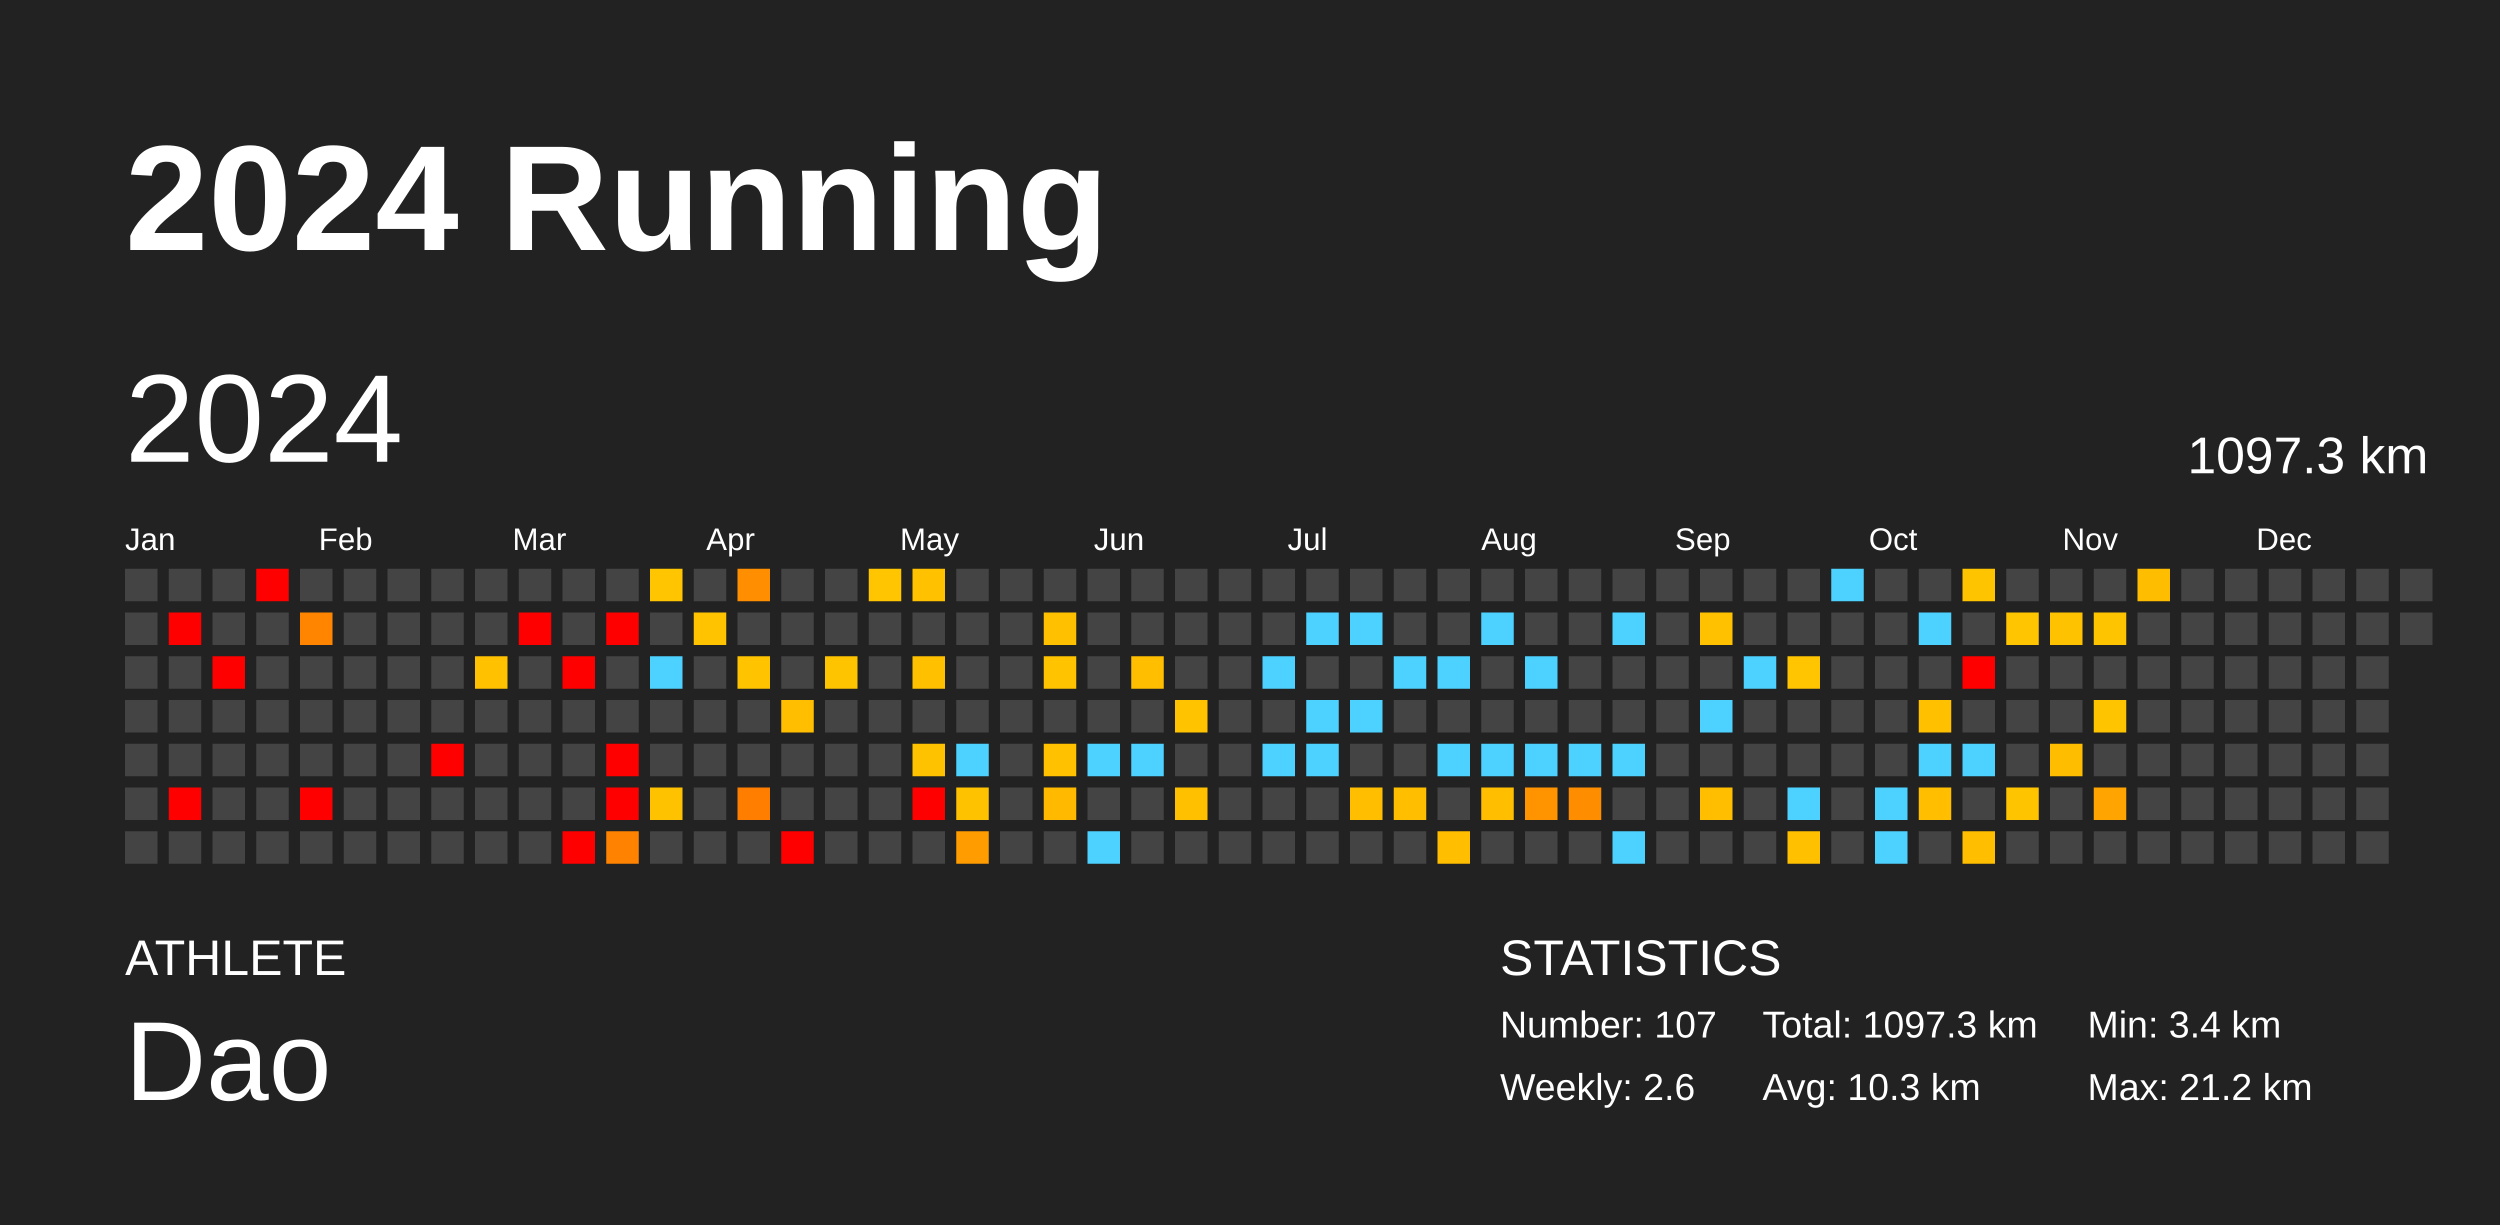
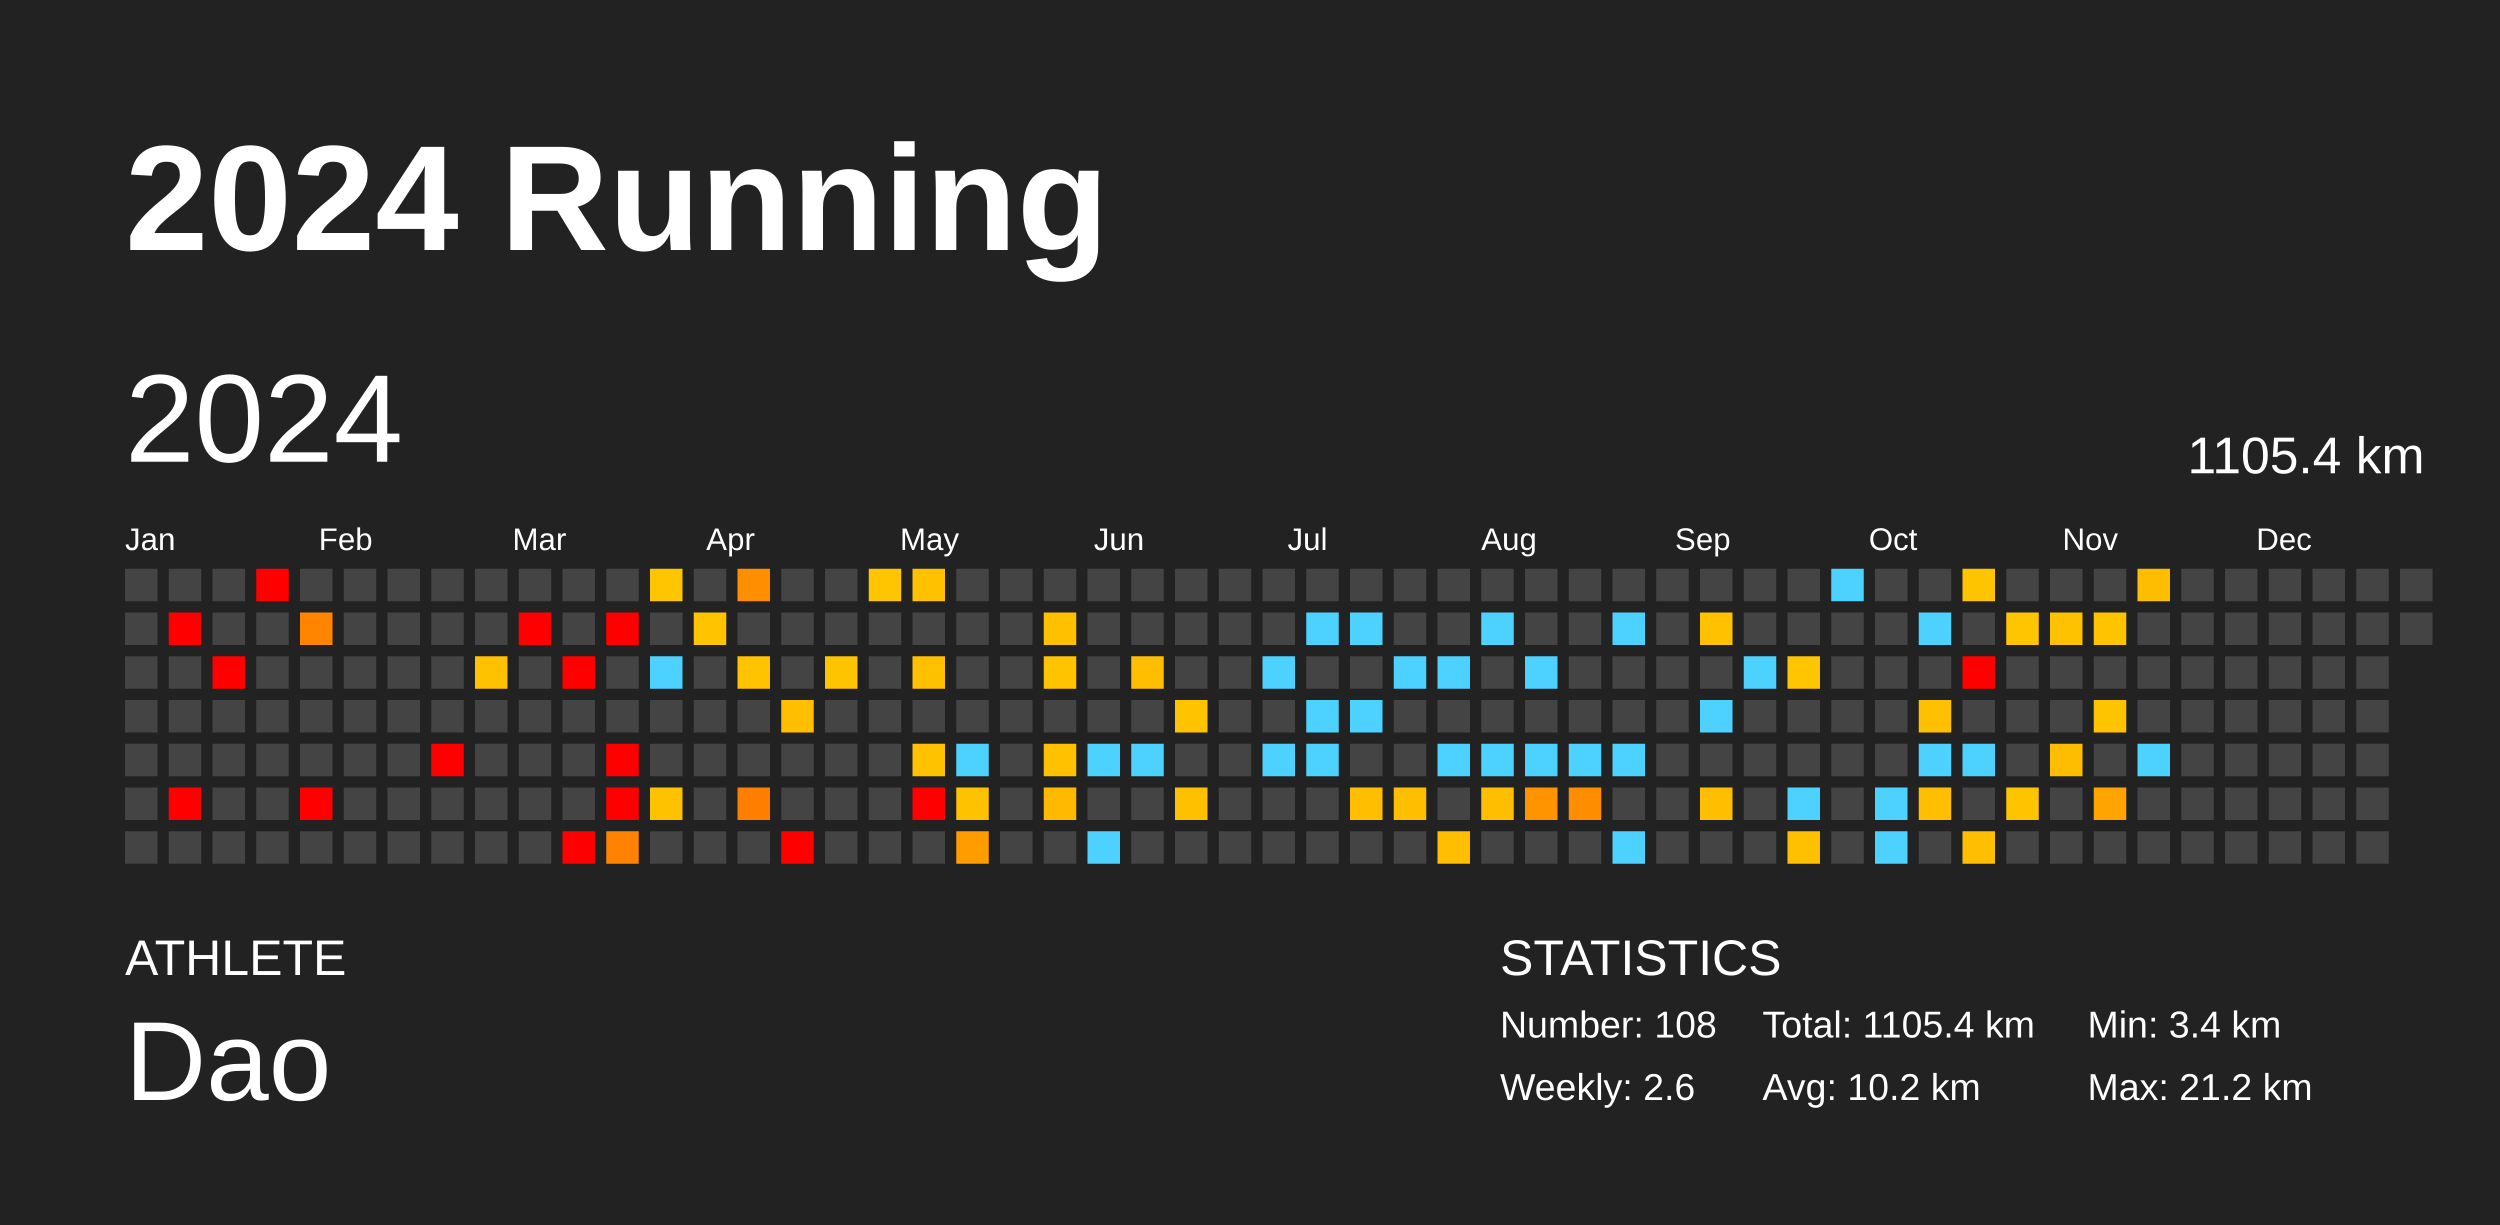
<svg xmlns="http://www.w3.org/2000/svg" baseProfile="full" height="98mm" version="1.1" viewBox="0,0,200,98" width="200mm">
  <defs />
  <rect fill="#222222" height="98" width="200" x="0" y="0" />
  <text fill="#FFFFFF" style="font-size:12px; font-family:Arial; font-weight:bold;" x="10" y="20">2024 Running</text>
  <text fill="#FFFFFF" style="font-size:4px; font-family:Arial" x="10" y="78">ATHLETE</text>
  <text fill="#FFFFFF" style="font-size:9px; font-family:Arial" x="10" y="88">Dao</text>
  <text fill="#FFFFFF" style="font-size:4px; font-family:Arial" x="120" y="78">STATISTICS</text>
-   <text fill="#FFFFFF" style="font-size:3px; font-family:Arial" x="120" y="83">Number: 107</text>
+   <text fill="#FFFFFF" style="font-size:3px; font-family:Arial" x="120" y="83">Number: 108</text>
  <text fill="#FFFFFF" style="font-size:3px; font-family:Arial" x="120" y="88">Weekly: 2.6</text>
-   <text fill="#FFFFFF" style="font-size:3px; font-family:Arial" x="141" y="83">Total: 1097.3 km</text>
-   <text fill="#FFFFFF" style="font-size:3px; font-family:Arial" x="141" y="88">Avg: 10.3 km</text>
+   <text fill="#FFFFFF" style="font-size:3px; font-family:Arial" x="141" y="83">Total: 1105.4 km</text>
+   <text fill="#FFFFFF" style="font-size:3px; font-family:Arial" x="141" y="88">Avg: 10.2 km</text>
  <text fill="#FFFFFF" style="font-size:3px; font-family:Arial" x="167" y="83">Min: 3.4 km</text>
  <text fill="#FFFFFF" style="font-size:3px; font-family:Arial" x="167" y="88">Max: 21.2 km</text>
  <text dominant-baseline="hanging" fill="#FFFFFF" style="font-size:10.0px; font-family:Arial;" x="10" y="30">2024</text>
-   <text dominant-baseline="hanging" fill="#FFFFFF" style="font-size:4.125px; font-family:Arial;" x="175" y="35">1097.3 km</text>
+   <text dominant-baseline="hanging" fill="#FFFFFF" style="font-size:4.125px; font-family:Arial;" x="175" y="35">1105.4 km</text>
  <text fill="#FFFFFF" style="font-size:2.5px; font-family:Arial" x="10.0" y="44">Jan</text>
  <text fill="#FFFFFF" style="font-size:2.5px; font-family:Arial" x="25.5" y="44">Feb</text>
  <text fill="#FFFFFF" style="font-size:2.5px; font-family:Arial" x="41.0" y="44">Mar</text>
  <text fill="#FFFFFF" style="font-size:2.5px; font-family:Arial" x="56.5" y="44">Apr</text>
  <text fill="#FFFFFF" style="font-size:2.5px; font-family:Arial" x="72.0" y="44">May</text>
  <text fill="#FFFFFF" style="font-size:2.5px; font-family:Arial" x="87.5" y="44">Jun</text>
  <text fill="#FFFFFF" style="font-size:2.5px; font-family:Arial" x="103.0" y="44">Jul</text>
  <text fill="#FFFFFF" style="font-size:2.5px; font-family:Arial" x="118.5" y="44">Aug</text>
  <text fill="#FFFFFF" style="font-size:2.5px; font-family:Arial" x="134.0" y="44">Sep</text>
  <text fill="#FFFFFF" style="font-size:2.5px; font-family:Arial" x="149.5" y="44">Oct</text>
  <text fill="#FFFFFF" style="font-size:2.5px; font-family:Arial" x="165.0" y="44">Nov</text>
  <text fill="#FFFFFF" style="font-size:2.5px; font-family:Arial" x="180.5" y="44">Dec</text>
  <rect fill="#444444" height="2.6" width="2.6" x="10.0" y="45.5" />
  <rect fill="#444444" height="2.6" width="2.6" x="10.0" y="49.0" />
  <rect fill="#444444" height="2.6" width="2.6" x="10.0" y="52.5" />
  <rect fill="#444444" height="2.6" width="2.6" x="10.0" y="56.0" />
  <rect fill="#444444" height="2.6" width="2.6" x="10.0" y="59.5" />
  <rect fill="#444444" height="2.6" width="2.6" x="10.0" y="63.0" />
  <rect fill="#444444" height="2.6" width="2.6" x="10.0" y="66.5" />
  <rect fill="#444444" height="2.6" width="2.6" x="13.5" y="45.5" />
  <rect fill="red" height="2.6" width="2.6" x="13.5" y="49.0" />
  <rect fill="#444444" height="2.6" width="2.6" x="13.5" y="52.5" />
  <rect fill="#444444" height="2.6" width="2.6" x="13.5" y="56.0" />
  <rect fill="#444444" height="2.6" width="2.6" x="13.5" y="59.5" />
  <rect fill="red" height="2.6" width="2.6" x="13.5" y="63.0" />
  <rect fill="#444444" height="2.6" width="2.6" x="13.5" y="66.5" />
  <rect fill="#444444" height="2.6" width="2.6" x="17.0" y="45.5" />
  <rect fill="#444444" height="2.6" width="2.6" x="17.0" y="49.0" />
  <rect fill="red" height="2.6" width="2.6" x="17.0" y="52.5" />
  <rect fill="#444444" height="2.6" width="2.6" x="17.0" y="56.0" />
  <rect fill="#444444" height="2.6" width="2.6" x="17.0" y="59.5" />
  <rect fill="#444444" height="2.6" width="2.6" x="17.0" y="63.0" />
  <rect fill="#444444" height="2.6" width="2.6" x="17.0" y="66.5" />
  <rect fill="red" height="2.6" width="2.6" x="20.5" y="45.5" />
  <rect fill="#444444" height="2.6" width="2.6" x="20.5" y="49.0" />
  <rect fill="#444444" height="2.6" width="2.6" x="20.5" y="52.5" />
  <rect fill="#444444" height="2.6" width="2.6" x="20.5" y="56.0" />
  <rect fill="#444444" height="2.6" width="2.6" x="20.5" y="59.5" />
  <rect fill="#444444" height="2.6" width="2.6" x="20.5" y="63.0" />
  <rect fill="#444444" height="2.6" width="2.6" x="20.5" y="66.5" />
  <rect fill="#444444" height="2.6" width="2.6" x="24.0" y="45.5" />
  <rect fill="#ff8500" height="2.6" width="2.6" x="24.0" y="49.0" />
  <rect fill="#444444" height="2.6" width="2.6" x="24.0" y="52.5" />
  <rect fill="#444444" height="2.6" width="2.6" x="24.0" y="56.0" />
  <rect fill="#444444" height="2.6" width="2.6" x="24.0" y="59.5" />
  <rect fill="red" height="2.6" width="2.6" x="24.0" y="63.0" />
  <rect fill="#444444" height="2.6" width="2.6" x="24.0" y="66.5" />
  <rect fill="#444444" height="2.6" width="2.6" x="27.5" y="45.5" />
  <rect fill="#444444" height="2.6" width="2.6" x="27.5" y="49.0" />
  <rect fill="#444444" height="2.6" width="2.6" x="27.5" y="52.5" />
  <rect fill="#444444" height="2.6" width="2.6" x="27.5" y="56.0" />
  <rect fill="#444444" height="2.6" width="2.6" x="27.5" y="59.5" />
  <rect fill="#444444" height="2.6" width="2.6" x="27.5" y="63.0" />
  <rect fill="#444444" height="2.6" width="2.6" x="27.5" y="66.5" />
  <rect fill="#444444" height="2.6" width="2.6" x="31.0" y="45.5" />
  <rect fill="#444444" height="2.6" width="2.6" x="31.0" y="49.0" />
  <rect fill="#444444" height="2.6" width="2.6" x="31.0" y="52.5" />
  <rect fill="#444444" height="2.6" width="2.6" x="31.0" y="56.0" />
  <rect fill="#444444" height="2.6" width="2.6" x="31.0" y="59.5" />
  <rect fill="#444444" height="2.6" width="2.6" x="31.0" y="63.0" />
  <rect fill="#444444" height="2.6" width="2.6" x="31.0" y="66.5" />
  <rect fill="#444444" height="2.6" width="2.6" x="34.5" y="45.5" />
  <rect fill="#444444" height="2.6" width="2.6" x="34.5" y="49.0" />
  <rect fill="#444444" height="2.6" width="2.6" x="34.5" y="52.5" />
  <rect fill="#444444" height="2.6" width="2.6" x="34.5" y="56.0" />
  <rect fill="red" height="2.6" width="2.6" x="34.5" y="59.5" />
  <rect fill="#444444" height="2.6" width="2.6" x="34.5" y="63.0" />
  <rect fill="#444444" height="2.6" width="2.6" x="34.5" y="66.5" />
  <rect fill="#444444" height="2.6" width="2.6" x="38.0" y="45.5" />
  <rect fill="#444444" height="2.6" width="2.6" x="38.0" y="49.0" />
  <rect fill="#ffc100" height="2.6" width="2.6" x="38.0" y="52.5" />
  <rect fill="#444444" height="2.6" width="2.6" x="38.0" y="56.0" />
  <rect fill="#444444" height="2.6" width="2.6" x="38.0" y="59.5" />
  <rect fill="#444444" height="2.6" width="2.6" x="38.0" y="63.0" />
  <rect fill="#444444" height="2.6" width="2.6" x="38.0" y="66.5" />
  <rect fill="#444444" height="2.6" width="2.6" x="41.5" y="45.5" />
  <rect fill="red" height="2.6" width="2.6" x="41.5" y="49.0" />
  <rect fill="#444444" height="2.6" width="2.6" x="41.5" y="52.5" />
  <rect fill="#444444" height="2.6" width="2.6" x="41.5" y="56.0" />
  <rect fill="#444444" height="2.6" width="2.6" x="41.5" y="59.5" />
  <rect fill="#444444" height="2.6" width="2.6" x="41.5" y="63.0" />
  <rect fill="#444444" height="2.6" width="2.6" x="41.5" y="66.5" />
  <rect fill="#444444" height="2.6" width="2.6" x="45.0" y="45.5" />
  <rect fill="#444444" height="2.6" width="2.6" x="45.0" y="49.0" />
  <rect fill="red" height="2.6" width="2.6" x="45.0" y="52.5" />
  <rect fill="#444444" height="2.6" width="2.6" x="45.0" y="56.0" />
  <rect fill="#444444" height="2.6" width="2.6" x="45.0" y="59.5" />
  <rect fill="#444444" height="2.6" width="2.6" x="45.0" y="63.0" />
  <rect fill="red" height="2.6" width="2.6" x="45.0" y="66.5" />
  <rect fill="#444444" height="2.6" width="2.6" x="48.5" y="45.5" />
  <rect fill="red" height="2.6" width="2.6" x="48.5" y="49.0" />
  <rect fill="#444444" height="2.6" width="2.6" x="48.5" y="52.5" />
  <rect fill="#444444" height="2.6" width="2.6" x="48.5" y="56.0" />
  <rect fill="red" height="2.6" width="2.6" x="48.5" y="59.5" />
  <rect fill="red" height="2.6" width="2.6" x="48.5" y="63.0" />
  <rect fill="#ff8300" height="2.6" width="2.6" x="48.5" y="66.5" />
  <rect fill="#ffc500" height="2.6" width="2.6" x="52.0" y="45.5" />
  <rect fill="#444444" height="2.6" width="2.6" x="52.0" y="49.0" />
  <rect fill="#4dd2ff" height="2.6" width="2.6" x="52.0" y="52.5" />
  <rect fill="#444444" height="2.6" width="2.6" x="52.0" y="56.0" />
  <rect fill="#444444" height="2.6" width="2.6" x="52.0" y="59.5" />
  <rect fill="#ffc200" height="2.6" width="2.6" x="52.0" y="63.0" />
  <rect fill="#444444" height="2.6" width="2.6" x="52.0" y="66.5" />
  <rect fill="#444444" height="2.6" width="2.6" x="55.5" y="45.5" />
  <rect fill="#ffc300" height="2.6" width="2.6" x="55.5" y="49.0" />
  <rect fill="#444444" height="2.6" width="2.6" x="55.5" y="52.5" />
  <rect fill="#444444" height="2.6" width="2.6" x="55.5" y="56.0" />
  <rect fill="#444444" height="2.6" width="2.6" x="55.5" y="59.5" />
  <rect fill="#444444" height="2.6" width="2.6" x="55.5" y="63.0" />
  <rect fill="#444444" height="2.6" width="2.6" x="55.5" y="66.5" />
  <rect fill="#ff8f00" height="2.6" width="2.6" x="59.0" y="45.5" />
  <rect fill="#444444" height="2.6" width="2.6" x="59.0" y="49.0" />
  <rect fill="#ffc300" height="2.6" width="2.6" x="59.0" y="52.5" />
  <rect fill="#444444" height="2.6" width="2.6" x="59.0" y="56.0" />
  <rect fill="#444444" height="2.6" width="2.6" x="59.0" y="59.5" />
  <rect fill="#ff7e00" height="2.6" width="2.6" x="59.0" y="63.0" />
  <rect fill="#444444" height="2.6" width="2.6" x="59.0" y="66.5" />
  <rect fill="#444444" height="2.6" width="2.6" x="62.5" y="45.5" />
  <rect fill="#444444" height="2.6" width="2.6" x="62.5" y="49.0" />
  <rect fill="#444444" height="2.6" width="2.6" x="62.5" y="52.5" />
  <rect fill="#ffbf00" height="2.6" width="2.6" x="62.5" y="56.0" />
  <rect fill="#444444" height="2.6" width="2.6" x="62.5" y="59.5" />
  <rect fill="#444444" height="2.6" width="2.6" x="62.5" y="63.0" />
  <rect fill="red" height="2.6" width="2.6" x="62.5" y="66.5" />
  <rect fill="#444444" height="2.6" width="2.6" x="66.0" y="45.5" />
  <rect fill="#444444" height="2.6" width="2.6" x="66.0" y="49.0" />
  <rect fill="#ffc400" height="2.6" width="2.6" x="66.0" y="52.5" />
  <rect fill="#444444" height="2.6" width="2.6" x="66.0" y="56.0" />
  <rect fill="#444444" height="2.6" width="2.6" x="66.0" y="59.5" />
  <rect fill="#444444" height="2.6" width="2.6" x="66.0" y="63.0" />
  <rect fill="#444444" height="2.6" width="2.6" x="66.0" y="66.5" />
  <rect fill="#ffc500" height="2.6" width="2.6" x="69.5" y="45.5" />
  <rect fill="#444444" height="2.6" width="2.6" x="69.5" y="49.0" />
  <rect fill="#444444" height="2.6" width="2.6" x="69.5" y="52.5" />
  <rect fill="#444444" height="2.6" width="2.6" x="69.5" y="56.0" />
  <rect fill="#444444" height="2.6" width="2.6" x="69.5" y="59.5" />
  <rect fill="#444444" height="2.6" width="2.6" x="69.5" y="63.0" />
  <rect fill="#444444" height="2.6" width="2.6" x="69.5" y="66.5" />
  <rect fill="#ffc100" height="2.6" width="2.6" x="73.0" y="45.5" />
  <rect fill="#444444" height="2.6" width="2.6" x="73.0" y="49.0" />
  <rect fill="#ffc000" height="2.6" width="2.6" x="73.0" y="52.5" />
  <rect fill="#444444" height="2.6" width="2.6" x="73.0" y="56.0" />
  <rect fill="#ffc200" height="2.6" width="2.6" x="73.0" y="59.5" />
  <rect fill="red" height="2.6" width="2.6" x="73.0" y="63.0" />
  <rect fill="#444444" height="2.6" width="2.6" x="73.0" y="66.5" />
  <rect fill="#444444" height="2.6" width="2.6" x="76.5" y="45.5" />
  <rect fill="#444444" height="2.6" width="2.6" x="76.5" y="49.0" />
  <rect fill="#444444" height="2.6" width="2.6" x="76.5" y="52.5" />
  <rect fill="#444444" height="2.6" width="2.6" x="76.5" y="56.0" />
  <rect fill="#4dd2ff" height="2.6" width="2.6" x="76.5" y="59.5" />
  <rect fill="#ffc200" height="2.6" width="2.6" x="76.5" y="63.0" />
  <rect fill="#ff9c00" height="2.6" width="2.6" x="76.5" y="66.5" />
  <rect fill="#444444" height="2.6" width="2.6" x="80.0" y="45.5" />
  <rect fill="#444444" height="2.6" width="2.6" x="80.0" y="49.0" />
  <rect fill="#444444" height="2.6" width="2.6" x="80.0" y="52.5" />
  <rect fill="#444444" height="2.6" width="2.6" x="80.0" y="56.0" />
  <rect fill="#444444" height="2.6" width="2.6" x="80.0" y="59.5" />
  <rect fill="#444444" height="2.6" width="2.6" x="80.0" y="63.0" />
  <rect fill="#444444" height="2.6" width="2.6" x="80.0" y="66.5" />
  <rect fill="#444444" height="2.6" width="2.6" x="83.5" y="45.5" />
  <rect fill="#ffc000" height="2.6" width="2.6" x="83.5" y="49.0" />
  <rect fill="#ffc300" height="2.6" width="2.6" x="83.5" y="52.5" />
  <rect fill="#444444" height="2.6" width="2.6" x="83.5" y="56.0" />
  <rect fill="#ffc100" height="2.6" width="2.6" x="83.5" y="59.5" />
  <rect fill="#ffba00" height="2.6" width="2.6" x="83.5" y="63.0" />
  <rect fill="#444444" height="2.6" width="2.6" x="83.5" y="66.5" />
  <rect fill="#444444" height="2.6" width="2.6" x="87.0" y="45.5" />
  <rect fill="#444444" height="2.6" width="2.6" x="87.0" y="49.0" />
  <rect fill="#444444" height="2.6" width="2.6" x="87.0" y="52.5" />
  <rect fill="#444444" height="2.6" width="2.6" x="87.0" y="56.0" />
  <rect fill="#4dd2ff" height="2.6" width="2.6" x="87.0" y="59.5" />
  <rect fill="#444444" height="2.6" width="2.6" x="87.0" y="63.0" />
  <rect fill="#4dd2ff" height="2.6" width="2.6" x="87.0" y="66.5" />
  <rect fill="#444444" height="2.6" width="2.6" x="90.5" y="45.5" />
  <rect fill="#444444" height="2.6" width="2.6" x="90.5" y="49.0" />
  <rect fill="#ffbf00" height="2.6" width="2.6" x="90.5" y="52.5" />
  <rect fill="#444444" height="2.6" width="2.6" x="90.5" y="56.0" />
  <rect fill="#4dd2ff" height="2.6" width="2.6" x="90.5" y="59.5" />
  <rect fill="#444444" height="2.6" width="2.6" x="90.5" y="63.0" />
  <rect fill="#444444" height="2.6" width="2.6" x="90.5" y="66.5" />
  <rect fill="#444444" height="2.6" width="2.6" x="94.0" y="45.5" />
  <rect fill="#444444" height="2.6" width="2.6" x="94.0" y="49.0" />
  <rect fill="#444444" height="2.6" width="2.6" x="94.0" y="52.5" />
  <rect fill="#ffc300" height="2.6" width="2.6" x="94.0" y="56.0" />
  <rect fill="#444444" height="2.6" width="2.6" x="94.0" y="59.5" />
  <rect fill="#ffc000" height="2.6" width="2.6" x="94.0" y="63.0" />
  <rect fill="#444444" height="2.6" width="2.6" x="94.0" y="66.5" />
  <rect fill="#444444" height="2.6" width="2.6" x="97.5" y="45.5" />
  <rect fill="#444444" height="2.6" width="2.6" x="97.5" y="49.0" />
  <rect fill="#444444" height="2.6" width="2.6" x="97.5" y="52.5" />
  <rect fill="#444444" height="2.6" width="2.6" x="97.5" y="56.0" />
  <rect fill="#444444" height="2.6" width="2.6" x="97.5" y="59.5" />
  <rect fill="#444444" height="2.6" width="2.6" x="97.5" y="63.0" />
  <rect fill="#444444" height="2.6" width="2.6" x="97.5" y="66.5" />
  <rect fill="#444444" height="2.6" width="2.6" x="101.0" y="45.5" />
  <rect fill="#444444" height="2.6" width="2.6" x="101.0" y="49.0" />
  <rect fill="#4dd2ff" height="2.6" width="2.6" x="101.0" y="52.5" />
  <rect fill="#444444" height="2.6" width="2.6" x="101.0" y="56.0" />
  <rect fill="#4dd2ff" height="2.6" width="2.6" x="101.0" y="59.5" />
  <rect fill="#444444" height="2.6" width="2.6" x="101.0" y="63.0" />
  <rect fill="#444444" height="2.6" width="2.6" x="101.0" y="66.5" />
  <rect fill="#444444" height="2.6" width="2.6" x="104.5" y="45.5" />
  <rect fill="#4dd2ff" height="2.6" width="2.6" x="104.5" y="49.0" />
  <rect fill="#444444" height="2.6" width="2.6" x="104.5" y="52.5" />
  <rect fill="#4dd2ff" height="2.6" width="2.6" x="104.5" y="56.0" />
  <rect fill="#4dd2ff" height="2.6" width="2.6" x="104.5" y="59.5" />
  <rect fill="#444444" height="2.6" width="2.6" x="104.5" y="63.0" />
  <rect fill="#444444" height="2.6" width="2.6" x="104.5" y="66.5" />
  <rect fill="#444444" height="2.6" width="2.6" x="108.0" y="45.5" />
  <rect fill="#4dd2ff" height="2.6" width="2.6" x="108.0" y="49.0" />
  <rect fill="#444444" height="2.6" width="2.6" x="108.0" y="52.5" />
  <rect fill="#4dd2ff" height="2.6" width="2.6" x="108.0" y="56.0" />
  <rect fill="#444444" height="2.6" width="2.6" x="108.0" y="59.5" />
  <rect fill="#ffbf00" height="2.6" width="2.6" x="108.0" y="63.0" />
  <rect fill="#444444" height="2.6" width="2.6" x="108.0" y="66.5" />
  <rect fill="#444444" height="2.6" width="2.6" x="111.5" y="45.5" />
  <rect fill="#444444" height="2.6" width="2.6" x="111.5" y="49.0" />
  <rect fill="#4dd2ff" height="2.6" width="2.6" x="111.5" y="52.5" />
  <rect fill="#444444" height="2.6" width="2.6" x="111.5" y="56.0" />
  <rect fill="#444444" height="2.6" width="2.6" x="111.5" y="59.5" />
  <rect fill="#ffbe00" height="2.6" width="2.6" x="111.5" y="63.0" />
  <rect fill="#444444" height="2.6" width="2.6" x="111.5" y="66.5" />
  <rect fill="#444444" height="2.6" width="2.6" x="115.0" y="45.5" />
  <rect fill="#444444" height="2.6" width="2.6" x="115.0" y="49.0" />
  <rect fill="#4dd2ff" height="2.6" width="2.6" x="115.0" y="52.5" />
  <rect fill="#444444" height="2.6" width="2.6" x="115.0" y="56.0" />
  <rect fill="#4dd2ff" height="2.6" width="2.6" x="115.0" y="59.5" />
  <rect fill="#444444" height="2.6" width="2.6" x="115.0" y="63.0" />
  <rect fill="#ffbe00" height="2.6" width="2.6" x="115.0" y="66.5" />
  <rect fill="#444444" height="2.6" width="2.6" x="118.5" y="45.5" />
  <rect fill="#4dd2ff" height="2.6" width="2.6" x="118.5" y="49.0" />
  <rect fill="#444444" height="2.6" width="2.6" x="118.5" y="52.5" />
  <rect fill="#444444" height="2.6" width="2.6" x="118.5" y="56.0" />
  <rect fill="#4dd2ff" height="2.6" width="2.6" x="118.5" y="59.5" />
  <rect fill="#ffbf00" height="2.6" width="2.6" x="118.5" y="63.0" />
  <rect fill="#444444" height="2.6" width="2.6" x="118.5" y="66.5" />
  <rect fill="#444444" height="2.6" width="2.6" x="122.0" y="45.5" />
  <rect fill="#444444" height="2.6" width="2.6" x="122.0" y="49.0" />
  <rect fill="#4dd2ff" height="2.6" width="2.6" x="122.0" y="52.5" />
  <rect fill="#444444" height="2.6" width="2.6" x="122.0" y="56.0" />
  <rect fill="#4dd2ff" height="2.6" width="2.6" x="122.0" y="59.5" />
  <rect fill="#ff9300" height="2.6" width="2.6" x="122.0" y="63.0" />
  <rect fill="#444444" height="2.6" width="2.6" x="122.0" y="66.5" />
  <rect fill="#444444" height="2.6" width="2.6" x="125.5" y="45.5" />
  <rect fill="#444444" height="2.6" width="2.6" x="125.5" y="49.0" />
  <rect fill="#444444" height="2.6" width="2.6" x="125.5" y="52.5" />
  <rect fill="#444444" height="2.6" width="2.6" x="125.5" y="56.0" />
  <rect fill="#4dd2ff" height="2.6" width="2.6" x="125.5" y="59.5" />
  <rect fill="#ff8d00" height="2.6" width="2.6" x="125.5" y="63.0" />
  <rect fill="#444444" height="2.6" width="2.6" x="125.5" y="66.5" />
  <rect fill="#444444" height="2.6" width="2.6" x="129.0" y="45.5" />
  <rect fill="#4dd2ff" height="2.6" width="2.6" x="129.0" y="49.0" />
  <rect fill="#444444" height="2.6" width="2.6" x="129.0" y="52.5" />
  <rect fill="#444444" height="2.6" width="2.6" x="129.0" y="56.0" />
  <rect fill="#4dd2ff" height="2.6" width="2.6" x="129.0" y="59.5" />
  <rect fill="#444444" height="2.6" width="2.6" x="129.0" y="63.0" />
  <rect fill="#4dd2ff" height="2.6" width="2.6" x="129.0" y="66.5" />
  <rect fill="#444444" height="2.6" width="2.6" x="132.5" y="45.5" />
  <rect fill="#444444" height="2.6" width="2.6" x="132.5" y="49.0" />
  <rect fill="#444444" height="2.6" width="2.6" x="132.5" y="52.5" />
  <rect fill="#444444" height="2.6" width="2.6" x="132.5" y="56.0" />
  <rect fill="#444444" height="2.6" width="2.6" x="132.5" y="59.5" />
  <rect fill="#444444" height="2.6" width="2.6" x="132.5" y="63.0" />
  <rect fill="#444444" height="2.6" width="2.6" x="132.5" y="66.5" />
  <rect fill="#444444" height="2.6" width="2.6" x="136.0" y="45.5" />
  <rect fill="#ffc100" height="2.6" width="2.6" x="136.0" y="49.0" />
  <rect fill="#444444" height="2.6" width="2.6" x="136.0" y="52.5" />
  <rect fill="#4dd2ff" height="2.6" width="2.6" x="136.0" y="56.0" />
  <rect fill="#444444" height="2.6" width="2.6" x="136.0" y="59.5" />
  <rect fill="#ffbe00" height="2.6" width="2.6" x="136.0" y="63.0" />
  <rect fill="#444444" height="2.6" width="2.6" x="136.0" y="66.5" />
  <rect fill="#444444" height="2.6" width="2.6" x="139.5" y="45.5" />
  <rect fill="#444444" height="2.6" width="2.6" x="139.5" y="49.0" />
  <rect fill="#4dd2ff" height="2.6" width="2.6" x="139.5" y="52.5" />
  <rect fill="#444444" height="2.6" width="2.6" x="139.5" y="56.0" />
  <rect fill="#444444" height="2.6" width="2.6" x="139.5" y="59.5" />
  <rect fill="#444444" height="2.6" width="2.6" x="139.5" y="63.0" />
  <rect fill="#444444" height="2.6" width="2.6" x="139.5" y="66.5" />
  <rect fill="#444444" height="2.6" width="2.6" x="143.0" y="45.5" />
  <rect fill="#444444" height="2.6" width="2.6" x="143.0" y="49.0" />
  <rect fill="#ffc500" height="2.6" width="2.6" x="143.0" y="52.5" />
  <rect fill="#444444" height="2.6" width="2.6" x="143.0" y="56.0" />
  <rect fill="#444444" height="2.6" width="2.6" x="143.0" y="59.5" />
  <rect fill="#4dd2ff" height="2.6" width="2.6" x="143.0" y="63.0" />
  <rect fill="#ffc000" height="2.6" width="2.6" x="143.0" y="66.5" />
  <rect fill="#4dd2ff" height="2.6" width="2.6" x="146.5" y="45.5" />
  <rect fill="#444444" height="2.6" width="2.6" x="146.5" y="49.0" />
  <rect fill="#444444" height="2.6" width="2.6" x="146.5" y="52.5" />
  <rect fill="#444444" height="2.6" width="2.6" x="146.5" y="56.0" />
  <rect fill="#444444" height="2.6" width="2.6" x="146.5" y="59.5" />
  <rect fill="#444444" height="2.6" width="2.6" x="146.5" y="63.0" />
  <rect fill="#444444" height="2.6" width="2.6" x="146.5" y="66.5" />
  <rect fill="#444444" height="2.6" width="2.6" x="150.0" y="45.5" />
  <rect fill="#444444" height="2.6" width="2.6" x="150.0" y="49.0" />
  <rect fill="#444444" height="2.6" width="2.6" x="150.0" y="52.5" />
  <rect fill="#444444" height="2.6" width="2.6" x="150.0" y="56.0" />
  <rect fill="#444444" height="2.6" width="2.6" x="150.0" y="59.5" />
  <rect fill="#4dd2ff" height="2.6" width="2.6" x="150.0" y="63.0" />
  <rect fill="#4dd2ff" height="2.6" width="2.6" x="150.0" y="66.5" />
  <rect fill="#444444" height="2.6" width="2.6" x="153.5" y="45.5" />
  <rect fill="#4dd2ff" height="2.6" width="2.6" x="153.5" y="49.0" />
  <rect fill="#444444" height="2.6" width="2.6" x="153.5" y="52.5" />
  <rect fill="#ffc000" height="2.6" width="2.6" x="153.5" y="56.0" />
  <rect fill="#4dd2ff" height="2.6" width="2.6" x="153.5" y="59.5" />
  <rect fill="#ffbf00" height="2.6" width="2.6" x="153.5" y="63.0" />
  <rect fill="#444444" height="2.6" width="2.6" x="153.5" y="66.5" />
  <rect fill="#ffc400" height="2.6" width="2.6" x="157.0" y="45.5" />
  <rect fill="#444444" height="2.6" width="2.6" x="157.0" y="49.0" />
  <rect fill="red" height="2.6" width="2.6" x="157.0" y="52.5" />
  <rect fill="#444444" height="2.6" width="2.6" x="157.0" y="56.0" />
  <rect fill="#4dd2ff" height="2.6" width="2.6" x="157.0" y="59.5" />
  <rect fill="#444444" height="2.6" width="2.6" x="157.0" y="63.0" />
  <rect fill="#ffbf00" height="2.6" width="2.6" x="157.0" y="66.5" />
  <rect fill="#444444" height="2.6" width="2.6" x="160.5" y="45.5" />
  <rect fill="#ffc500" height="2.6" width="2.6" x="160.5" y="49.0" />
  <rect fill="#444444" height="2.6" width="2.6" x="160.5" y="52.5" />
  <rect fill="#444444" height="2.6" width="2.6" x="160.5" y="56.0" />
  <rect fill="#444444" height="2.6" width="2.6" x="160.5" y="59.5" />
  <rect fill="#ffc400" height="2.6" width="2.6" x="160.5" y="63.0" />
  <rect fill="#444444" height="2.6" width="2.6" x="160.5" y="66.5" />
  <rect fill="#444444" height="2.6" width="2.6" x="164.0" y="45.5" />
  <rect fill="#ffc200" height="2.6" width="2.6" x="164.0" y="49.0" />
  <rect fill="#444444" height="2.6" width="2.6" x="164.0" y="52.5" />
  <rect fill="#444444" height="2.6" width="2.6" x="164.0" y="56.0" />
  <rect fill="#ffbd00" height="2.6" width="2.6" x="164.0" y="59.5" />
  <rect fill="#444444" height="2.6" width="2.6" x="164.0" y="63.0" />
  <rect fill="#444444" height="2.6" width="2.6" x="164.0" y="66.5" />
  <rect fill="#444444" height="2.6" width="2.6" x="167.5" y="45.5" />
  <rect fill="#ffc400" height="2.6" width="2.6" x="167.5" y="49.0" />
  <rect fill="#444444" height="2.6" width="2.6" x="167.5" y="52.5" />
  <rect fill="#ffc400" height="2.6" width="2.6" x="167.5" y="56.0" />
  <rect fill="#444444" height="2.6" width="2.6" x="167.5" y="59.5" />
  <rect fill="#ffa400" height="2.6" width="2.6" x="167.5" y="63.0" />
  <rect fill="#444444" height="2.6" width="2.6" x="167.5" y="66.5" />
  <rect fill="#ffbd00" height="2.6" width="2.6" x="171.0" y="45.5" />
  <rect fill="#444444" height="2.6" width="2.6" x="171.0" y="49.0" />
  <rect fill="#444444" height="2.6" width="2.6" x="171.0" y="52.5" />
  <rect fill="#444444" height="2.6" width="2.6" x="171.0" y="56.0" />
-   <rect fill="#444444" height="2.6" width="2.6" x="171.0" y="59.5" />
+   <rect fill="#4dd2ff" height="2.6" width="2.6" x="171.0" y="59.5" />
  <rect fill="#444444" height="2.6" width="2.6" x="171.0" y="63.0" />
  <rect fill="#444444" height="2.6" width="2.6" x="171.0" y="66.5" />
  <rect fill="#444444" height="2.6" width="2.6" x="174.5" y="45.5" />
  <rect fill="#444444" height="2.6" width="2.6" x="174.5" y="49.0" />
  <rect fill="#444444" height="2.6" width="2.6" x="174.5" y="52.5" />
  <rect fill="#444444" height="2.6" width="2.6" x="174.5" y="56.0" />
  <rect fill="#444444" height="2.6" width="2.6" x="174.5" y="59.5" />
  <rect fill="#444444" height="2.6" width="2.6" x="174.5" y="63.0" />
  <rect fill="#444444" height="2.6" width="2.6" x="174.5" y="66.5" />
  <rect fill="#444444" height="2.6" width="2.6" x="178.0" y="45.5" />
  <rect fill="#444444" height="2.6" width="2.6" x="178.0" y="49.0" />
  <rect fill="#444444" height="2.6" width="2.6" x="178.0" y="52.5" />
  <rect fill="#444444" height="2.6" width="2.6" x="178.0" y="56.0" />
  <rect fill="#444444" height="2.6" width="2.6" x="178.0" y="59.5" />
  <rect fill="#444444" height="2.6" width="2.6" x="178.0" y="63.0" />
  <rect fill="#444444" height="2.6" width="2.6" x="178.0" y="66.5" />
  <rect fill="#444444" height="2.6" width="2.6" x="181.5" y="45.5" />
  <rect fill="#444444" height="2.6" width="2.6" x="181.5" y="49.0" />
  <rect fill="#444444" height="2.6" width="2.6" x="181.5" y="52.5" />
  <rect fill="#444444" height="2.6" width="2.6" x="181.5" y="56.0" />
  <rect fill="#444444" height="2.6" width="2.6" x="181.5" y="59.5" />
  <rect fill="#444444" height="2.6" width="2.6" x="181.5" y="63.0" />
  <rect fill="#444444" height="2.6" width="2.6" x="181.5" y="66.5" />
  <rect fill="#444444" height="2.6" width="2.6" x="185.0" y="45.5" />
  <rect fill="#444444" height="2.6" width="2.6" x="185.0" y="49.0" />
  <rect fill="#444444" height="2.6" width="2.6" x="185.0" y="52.5" />
  <rect fill="#444444" height="2.6" width="2.6" x="185.0" y="56.0" />
  <rect fill="#444444" height="2.6" width="2.6" x="185.0" y="59.5" />
  <rect fill="#444444" height="2.6" width="2.6" x="185.0" y="63.0" />
  <rect fill="#444444" height="2.6" width="2.6" x="185.0" y="66.5" />
  <rect fill="#444444" height="2.6" width="2.6" x="188.5" y="45.5" />
  <rect fill="#444444" height="2.6" width="2.6" x="188.5" y="49.0" />
  <rect fill="#444444" height="2.6" width="2.6" x="188.5" y="52.5" />
  <rect fill="#444444" height="2.6" width="2.6" x="188.5" y="56.0" />
  <rect fill="#444444" height="2.6" width="2.6" x="188.5" y="59.5" />
  <rect fill="#444444" height="2.6" width="2.6" x="188.5" y="63.0" />
  <rect fill="#444444" height="2.6" width="2.6" x="188.5" y="66.5" />
  <rect fill="#444444" height="2.6" width="2.6" x="192.0" y="45.5" />
  <rect fill="#444444" height="2.6" width="2.6" x="192.0" y="49.0" />
</svg>
